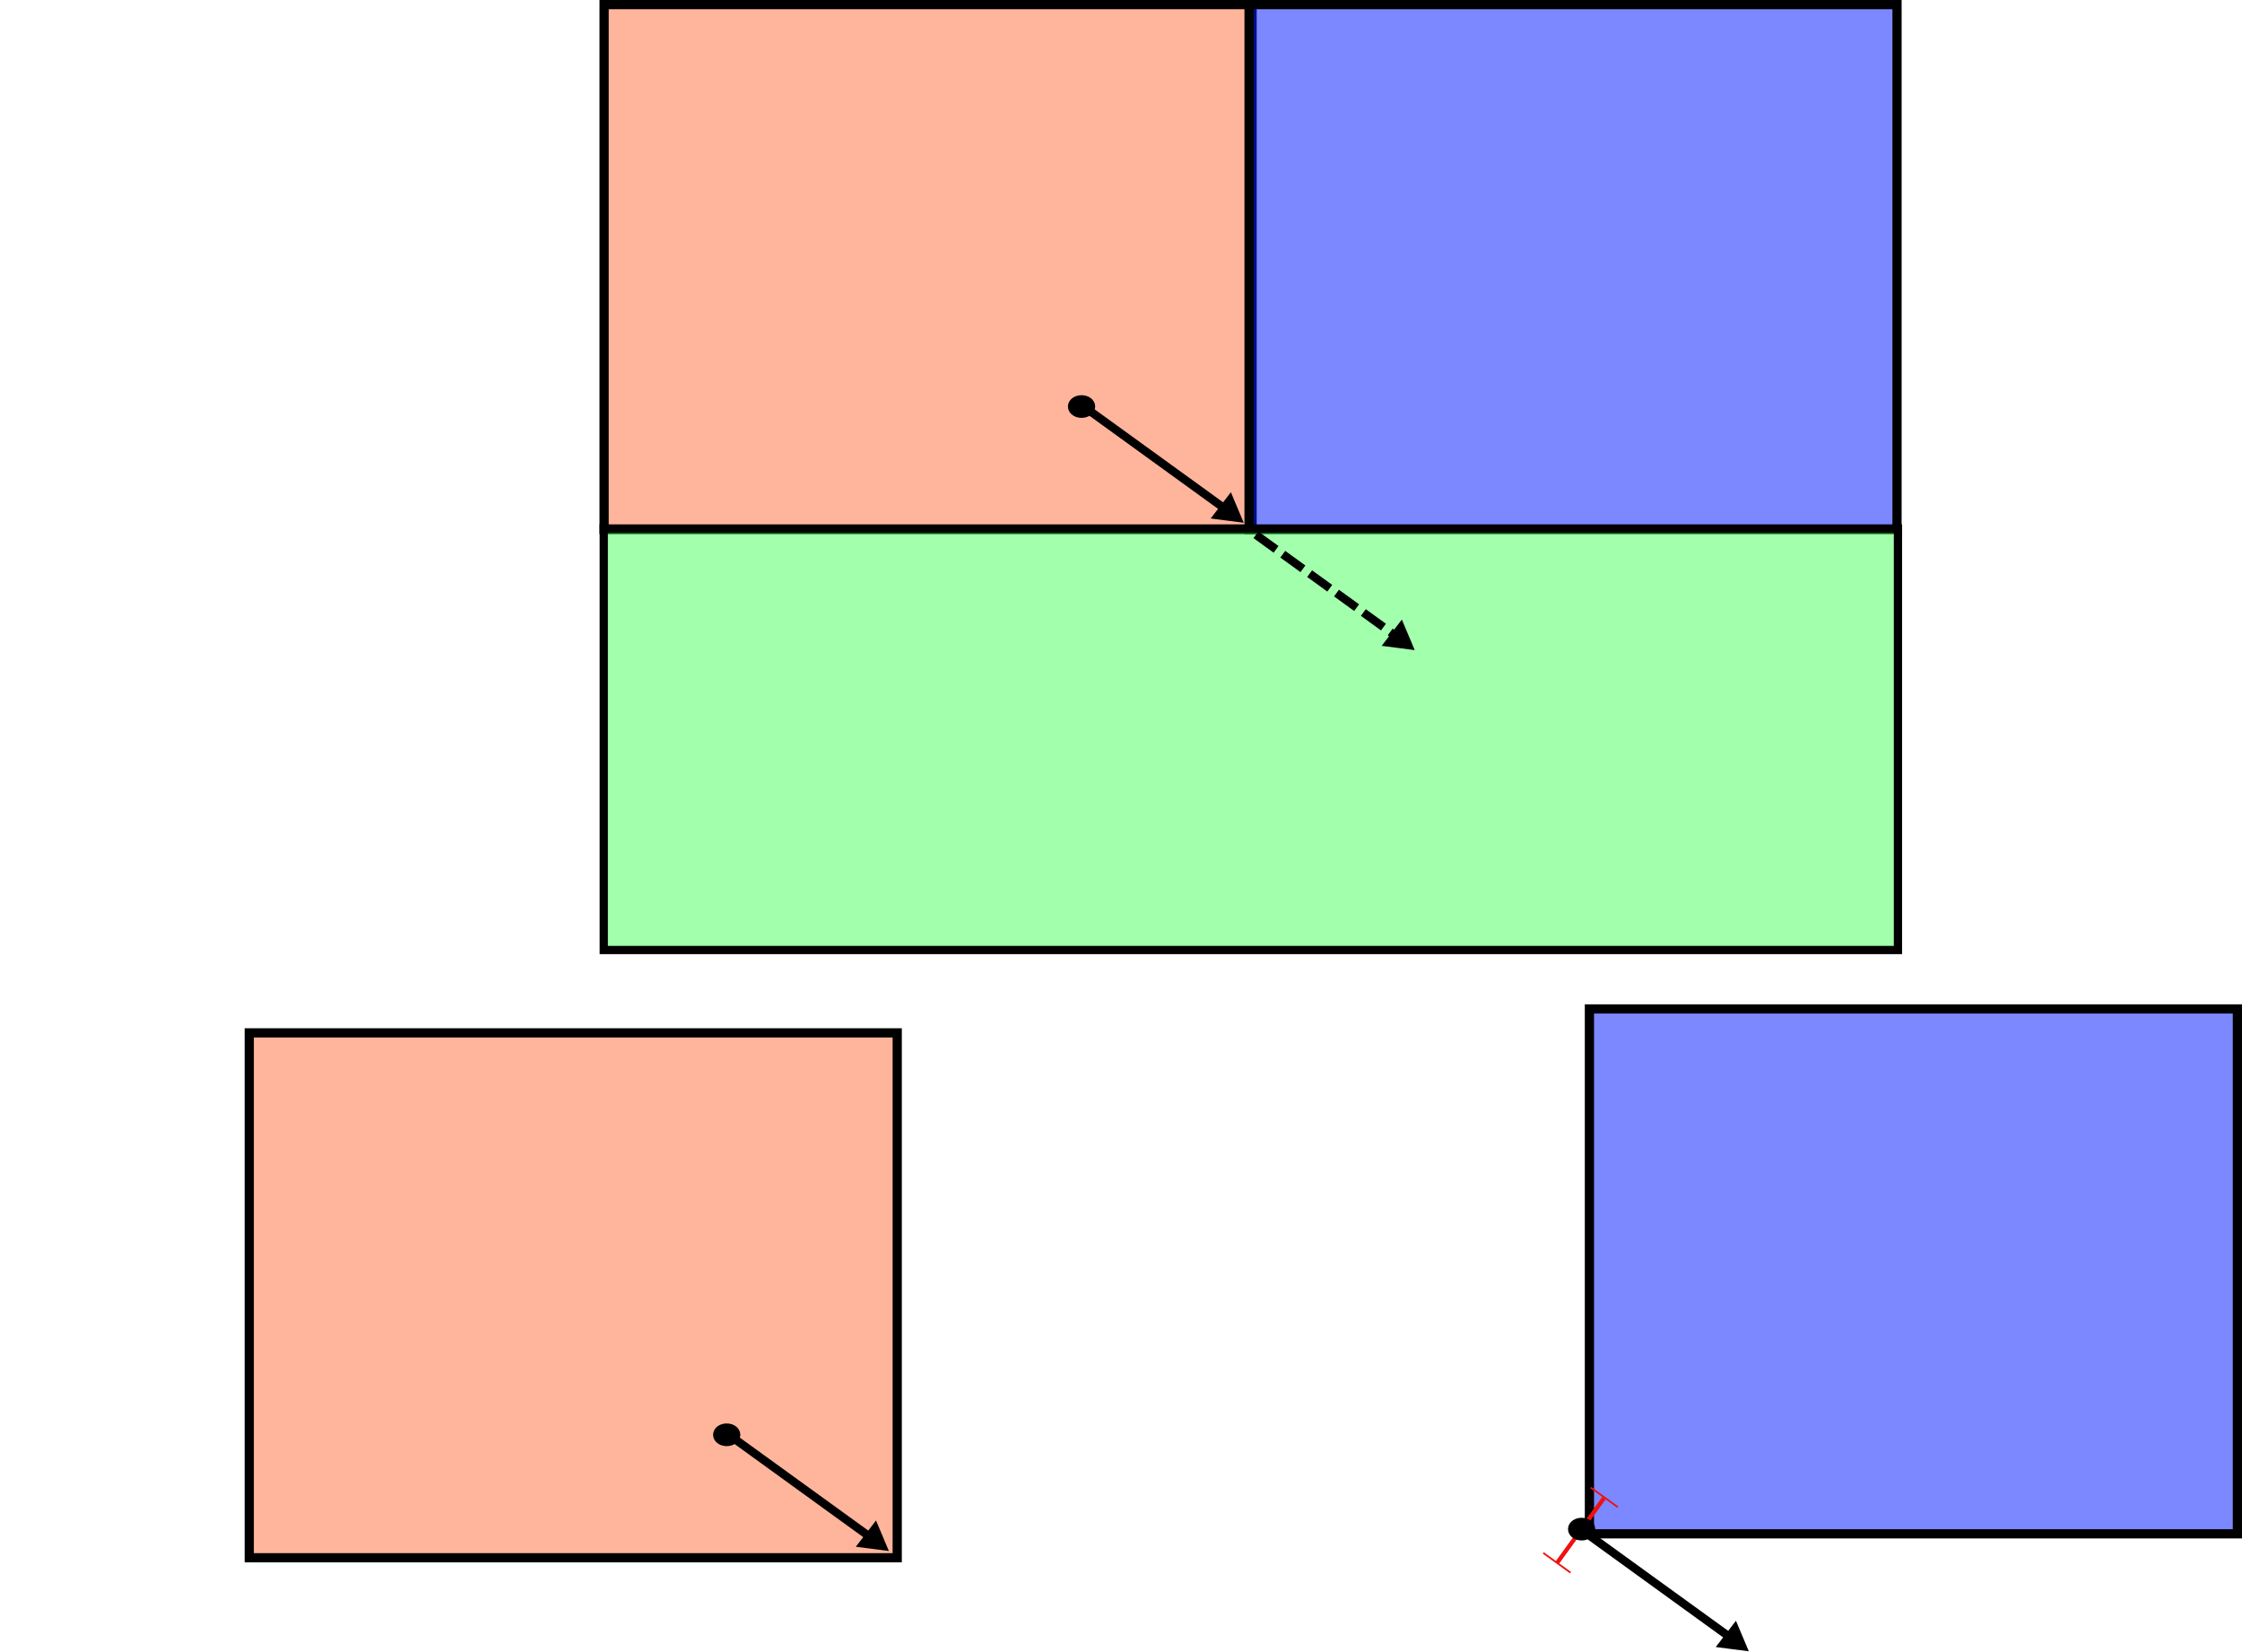
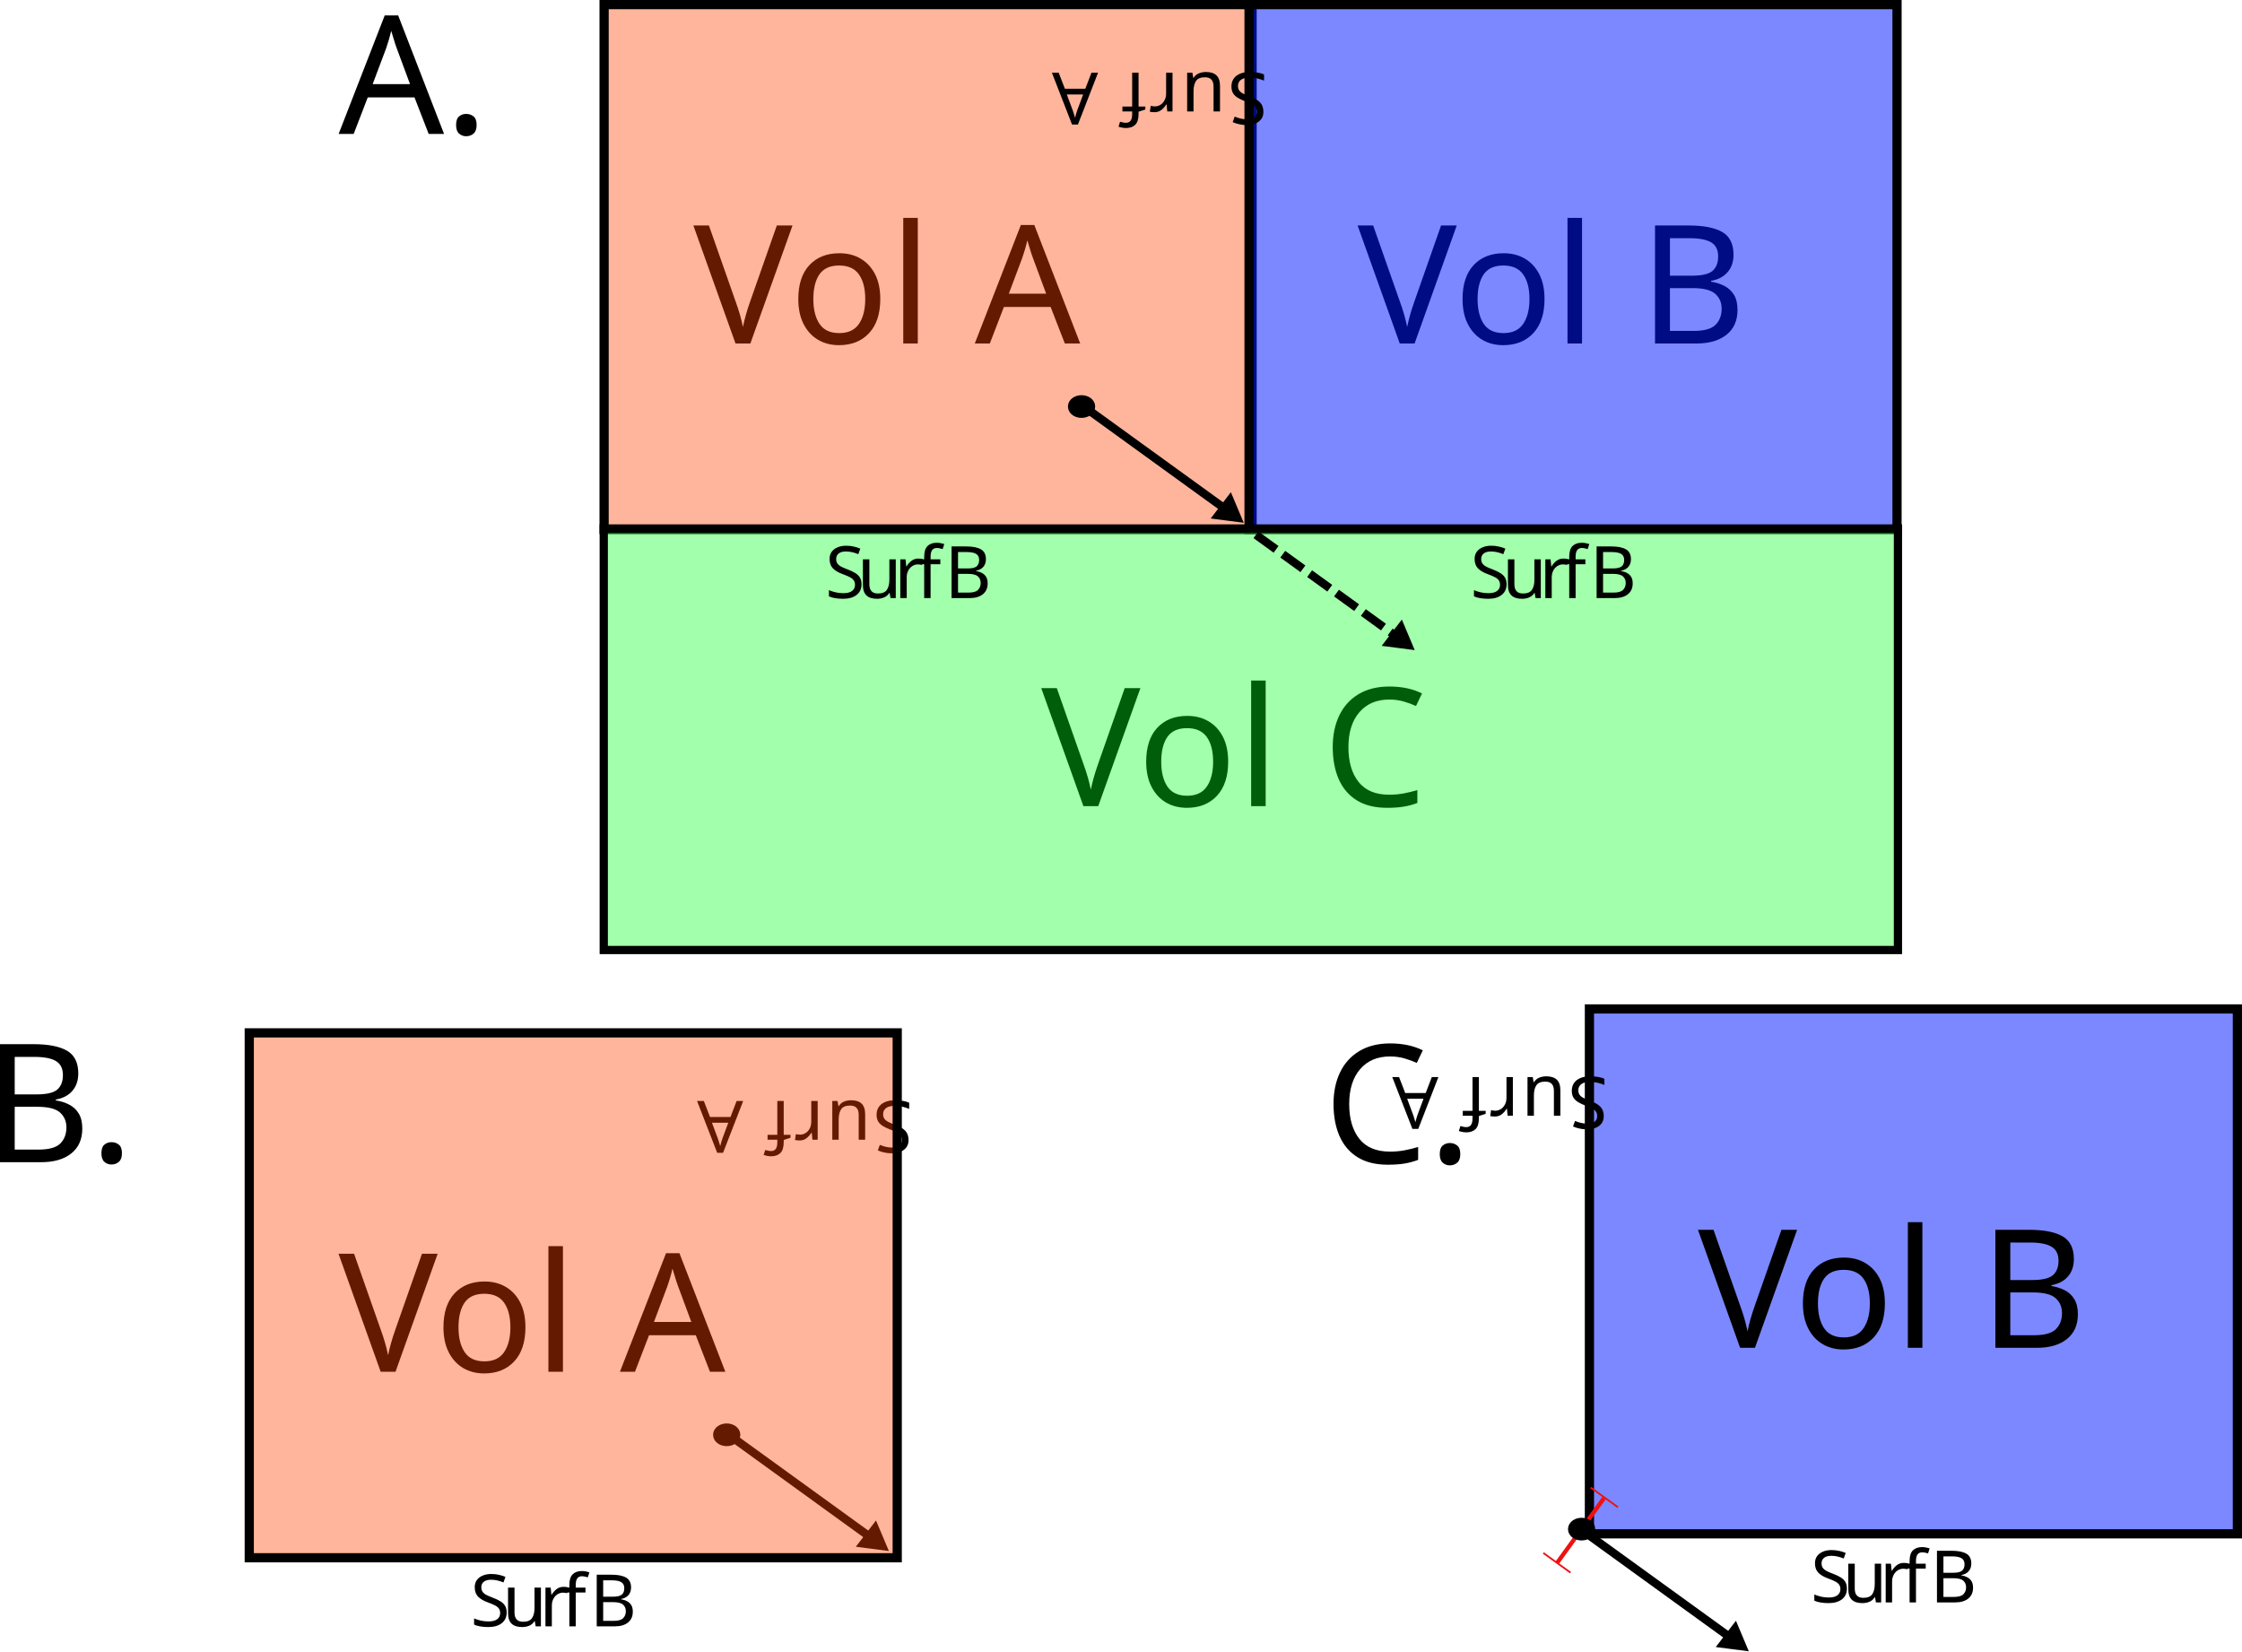
<svg xmlns="http://www.w3.org/2000/svg" width="6.03in" height="4.441in" viewBox="0 0 542.704 399.698" id="svg2" version="1.1">
  <defs id="defs4" />
  <g id="layer1" transform="translate(-121.6879,-345.7883)">
    <flowRoot xml:space="preserve" id="flowRoot4258" style="font-style:normal;font-weight:normal;font-size:40px;line-height:125%;font-family:sans-serif;letter-spacing:0px;word-spacing:0px;fill:#000000;fill-opacity:1;stroke:none;stroke-width:1px;stroke-linecap:butt;stroke-linejoin:miter;stroke-opacity:1">
      <flowRegion id="flowRegion4260">
        <rect id="rect4262" width="37.881" height="56.063" x="38.891" y="49.786" />
      </flowRegion>
      <flowPara id="flowPara4264">A)</flowPara>
    </flowRoot>
    <flowRoot xml:space="preserve" id="flowRoot4604" style="font-style:normal;font-weight:normal;font-size:17.5px;line-height:125%;font-family:sans-serif;letter-spacing:0px;word-spacing:0px;fill:#000000;fill-opacity:1;stroke:none;stroke-width:1px;stroke-linecap:butt;stroke-linejoin:miter;stroke-opacity:1" transform="translate(0,287.3622)">
      <flowRegion id="flowRegion4606">
        <rect id="rect4608" width="22.143" height="89.286" x="267.857" y="62.143" style="font-size:17.5px" />
      </flowRegion>
      <flowPara id="flowPara4610">Sur</flowPara>
    </flowRoot>
    <g id="g4668" transform="translate(161.8801,8)">
-       <flowRoot transform="translate(18,286.9137)" style="font-style:normal;font-weight:normal;font-size:40px;line-height:125%;font-family:sans-serif;letter-spacing:0px;word-spacing:0px;fill:#000000;fill-opacity:1;stroke:none;stroke-width:1px;stroke-linecap:butt;stroke-linejoin:miter;stroke-opacity:1" id="flowRoot4183" xml:space="preserve">
-         <flowRegion id="flowRegion4185">
-           <rect y="94.148" x="109.643" height="65" width="115" id="rect4187" />
-         </flowRegion>
-         <flowPara id="flowPara4189">Vol A</flowPara>
-       </flowRoot>
-       <flowRoot style="font-style:normal;font-weight:normal;font-size:40px;line-height:125%;font-family:sans-serif;letter-spacing:0px;word-spacing:0px;fill:#000000;fill-opacity:1;stroke:none;stroke-width:1px;stroke-linecap:butt;stroke-linejoin:miter;stroke-opacity:1" id="flowRoot4183-0" xml:space="preserve" transform="translate(178.7927,286.9137)">
-         <flowRegion id="flowRegion4185-5">
-           <rect y="94.148" x="109.643" height="65" width="115" id="rect4187-4" />
-         </flowRegion>
-         <flowPara id="flowPara4189-4">Vol B</flowPara>
-       </flowRoot>
-       <flowRoot style="font-style:normal;font-weight:normal;font-size:40px;line-height:125%;font-family:sans-serif;letter-spacing:0px;word-spacing:0px;fill:#000000;fill-opacity:1;stroke:none;stroke-width:1px;stroke-linecap:butt;stroke-linejoin:miter;stroke-opacity:1" id="flowRoot4183-1" xml:space="preserve" transform="translate(102.2131,398.8988)">
-         <flowRegion id="flowRegion4185-1">
-           <rect y="94.148" x="109.643" height="65" width="115" id="rect4187-5" />
-         </flowRegion>
-         <flowPara id="flowPara4189-7">Vol C</flowPara>
-       </flowRoot>
+       <text xml:space="preserve" style="font-style:normal;font-weight:normal;font-size:40px;line-height:125%;font-family:sans-serif;letter-spacing:0px;word-spacing:0px;fill:#000000;fill-opacity:1;stroke:none;stroke-width:1px;stroke-linecap:butt;stroke-linejoin:miter;stroke-opacity:1" x="127.643" y="420.932" id="text5941">
+         <tspan x="127.643" y="420.932" id="tspan5943">
+           <tspan x="127.643" y="420.932" id="tspan5945">Vol A</tspan>
+         </tspan>
+       </text>
      <rect y="338.903" x="106.038" height="127.05" width="156.85" id="rect4227" style="fill:#ff4200;fill-opacity:0.393;stroke:#000000;stroke-width:2.229;stroke-miterlimit:4.1;stroke-dasharray:none;stroke-opacity:1" />
+       <text xml:space="preserve" style="font-style:normal;font-weight:normal;font-size:40px;line-height:125%;font-family:sans-serif;letter-spacing:0px;word-spacing:0px;fill:#000000;fill-opacity:1;stroke:none;stroke-width:1px;stroke-linecap:butt;stroke-linejoin:miter;stroke-opacity:1" x="288.435" y="420.932" id="text5953">
+         <tspan x="288.435" y="420.932" id="tspan5955">
+           <tspan x="288.435" y="420.932" id="tspan5957">Vol B</tspan>
+         </tspan>
+       </text>
      <rect y="338.903" x="262.159" height="127.05" width="156.85" id="rect4227-9" style="fill:#0019ff;fill-opacity:0.515;stroke:#000000;stroke-width:2.229;stroke-miterlimit:4.1;stroke-dasharray:none;stroke-opacity:1" />
+       <text xml:space="preserve" style="font-style:normal;font-weight:normal;font-size:40px;line-height:125%;font-family:sans-serif;letter-spacing:0px;word-spacing:0px;fill:#000000;fill-opacity:1;stroke:none;stroke-width:1px;stroke-linecap:butt;stroke-linejoin:miter;stroke-opacity:1" x="211.856" y="532.917" id="text5971">
+         <tspan x="211.856" y="532.917" id="tspan5973">
+           <tspan x="211.856" y="532.917" id="tspan5975">Vol C</tspan>
+         </tspan>
+       </text>
      <rect y="465.709" x="105.952" height="102.031" width="313.28" id="rect4244" style="fill:#00ff19;fill-opacity:0.366;stroke:#000000;stroke-width:1.994;stroke-miterlimit:4.1;stroke-dasharray:none;stroke-opacity:1" />
      <ellipse ry="1.23" rx="1.785" cy="436.191" cx="221.611" id="path4246" style="fill:#0019ff;fill-opacity:0.515;stroke:#000000;stroke-width:3.03;stroke-miterlimit:4.1;stroke-dasharray:none;stroke-opacity:1" />
      <g transform="matrix(2.010328,0,0,1.997694,-235.9965,87.79996)" id="g4254">
        <path style="fill:none;fill-rule:evenodd;stroke:#000000;stroke-width:1px;stroke-linecap:butt;stroke-linejoin:miter;stroke-opacity:1" d="m 228.036,174.505 18.393,13.393" id="path4248" />
        <path style="fill:#0019ff;fill-opacity:0.515;stroke:#000000;stroke-width:2;stroke-miterlimit:4.1;stroke-dasharray:none;stroke-opacity:1" id="path4252" d="m 245.536,187.295 -0.264,-0.071 -0.264,-0.071 0.193,-0.193 0.193,-0.193 0.071,0.264 z" transform="matrix(0.9911114,-0.1330343,0.1330343,0.9911114,-22.70652,34.29778)" />
      </g>
-       <flowRoot transform="translate(77.13453,302.769)" style="font-style:normal;font-weight:normal;font-size:40px;line-height:125%;font-family:sans-serif;letter-spacing:0px;word-spacing:0px;fill:#000000;fill-opacity:1;stroke:none;stroke-width:1px;stroke-linecap:butt;stroke-linejoin:miter;stroke-opacity:1" id="flowRoot4266" xml:space="preserve">
-         <flowRegion id="flowRegion4268">
-           <rect y="27.562" x="-35.355" height="136.371" width="104.551" id="rect4270" />
-         </flowRegion>
-         <flowPara id="flowPara4274">A.</flowPara>
-         <flowPara id="flowPara4278" />
-       </flowRoot>
+       <text xml:space="preserve" style="font-style:normal;font-weight:normal;font-size:40px;line-height:125%;font-family:sans-serif;letter-spacing:0px;word-spacing:0px;fill:#000000;fill-opacity:1;stroke:none;stroke-width:1px;stroke-linecap:butt;stroke-linejoin:miter;stroke-opacity:1" x="41.779" y="370.202" id="text5933">
+         <tspan x="41.779" y="370.202" id="tspan5935">
+           <tspan x="41.779" y="370.202" id="tspan5937">A.</tspan>
+           <tspan dx="0" x="81.154" y="370.202" id="tspan5939" />
+         </tspan>
+       </text>
      <g id="g4254-9" transform="matrix(2.010328,0,0,1.997694,-194.607,118.6251)">
        <path style="fill:none;fill-rule:evenodd;stroke:#000000;stroke-width:1;stroke-linecap:butt;stroke-linejoin:miter;stroke-miterlimit:4;stroke-dasharray:3, 1;stroke-dashoffset:0;stroke-opacity:1" d="m 228.036,174.505 18.393,13.393" id="path4248-3" />
        <path style="fill:#0019ff;fill-opacity:0.515;stroke:#000000;stroke-width:2;stroke-miterlimit:4.1;stroke-dasharray:none;stroke-opacity:1" id="path4252-7" d="m 245.536,187.295 -0.264,-0.071 -0.264,-0.071 0.193,-0.193 0.193,-0.193 0.071,0.264 z" transform="matrix(0.9911114,-0.1330343,0.1330343,0.9911114,-22.70652,34.29778)" />
      </g>
-       <flowRoot transform="matrix(0,1,-1,0,328.1019,94.32072)" style="font-style:normal;font-weight:normal;font-size:17.5px;line-height:0%;font-family:sans-serif;letter-spacing:-6.56px;word-spacing:0px;writing-mode:tb-rl;fill:#000000;fill-opacity:1;stroke:none;stroke-width:1px;stroke-linecap:butt;stroke-linejoin:miter;stroke-opacity:1" id="flowRoot4628" xml:space="preserve">
-         <flowRegion id="flowRegion4630">
-           <rect style="letter-spacing:-6.56px;writing-mode:tb-rl" y="61.429" x="267.857" height="162.857" width="150" id="rect4632" />
-         </flowRegion>
-         <flowPara style="letter-spacing:0.57px;writing-mode:lr-tb" id="flowPara4634">Surf A</flowPara>
-       </flowRoot>
-       <flowRoot transform="translate(36,298.981)" style="font-style:normal;font-weight:normal;font-size:17.5px;line-height:0%;font-family:sans-serif;letter-spacing:-1.87px;word-spacing:0px;fill:#000000;fill-opacity:1;stroke:none;stroke-width:1px;stroke-linecap:butt;stroke-linejoin:miter;stroke-opacity:1" id="flowRoot4636" xml:space="preserve">
-         <flowRegion id="flowRegion4638">
-           <rect y="183.571" x="123.571" height="25" width="95" id="rect4640" />
-         </flowRegion>
-         <flowPara id="flowPara4642">Surf B</flowPara>
-       </flowRoot>
-       <flowRoot transform="translate(192.1379,298.981)" style="font-style:normal;font-weight:normal;font-size:17.5px;line-height:0%;font-family:sans-serif;letter-spacing:-1.87px;word-spacing:0px;fill:#000000;fill-opacity:1;stroke:none;stroke-width:1px;stroke-linecap:butt;stroke-linejoin:miter;stroke-opacity:1" id="flowRoot4636-2" xml:space="preserve">
-         <flowRegion id="flowRegion4638-7">
-           <rect y="183.571" x="123.571" height="25" width="95" id="rect4640-2" />
-         </flowRegion>
-         <flowPara id="flowPara4642-5">Surf B</flowPara>
-       </flowRoot>
+       <text xml:space="preserve" style="font-style:normal;font-weight:normal;font-size:17.5px;line-height:0%;font-family:sans-serif;letter-spacing:-6.56px;word-spacing:0px;writing-mode:tb-rl;fill:#000000;fill-opacity:1;stroke:none;stroke-width:1px;stroke-linecap:butt;stroke-linejoin:miter;stroke-opacity:1" x="362.178" y="-266.674" id="text5947" transform="matrix(0,1,-1,0,0,0)">
+         <tspan x="362.178" y="-266.674" id="tspan5949">
+           <tspan x="362.178" y="-266.674" style="letter-spacing:0.57px;writing-mode:lr-tb" id="tspan5951">Surf A</tspan>
+         </tspan>
+       </text>
+       <text xml:space="preserve" style="font-style:normal;font-weight:normal;font-size:17.5px;line-height:0%;font-family:sans-serif;letter-spacing:-1.87px;word-spacing:0px;fill:#000000;fill-opacity:1;stroke:none;stroke-width:1px;stroke-linecap:butt;stroke-linejoin:miter;stroke-opacity:1" x="159.572" y="482.553" id="text5965">
+         <tspan x="159.572" y="482.553" id="tspan5967">
+           <tspan x="159.572" y="482.553" id="tspan5969">Surf B</tspan>
+         </tspan>
+       </text>
+       <text xml:space="preserve" style="font-style:normal;font-weight:normal;font-size:17.5px;line-height:0%;font-family:sans-serif;letter-spacing:-1.87px;word-spacing:0px;fill:#000000;fill-opacity:1;stroke:none;stroke-width:1px;stroke-linecap:butt;stroke-linejoin:miter;stroke-opacity:1" x="315.71" y="482.553" id="text5959">
+         <tspan x="315.71" y="482.553" id="tspan5961">
+           <tspan x="315.71" y="482.553" id="tspan5963">Surf B</tspan>
+         </tspan>
+       </text>
    </g>
    <g id="g5285">
      <g id="g4668-4" transform="translate(75.98303,256.8922)">
-         <flowRoot xml:space="preserve" id="flowRoot4183-7" style="font-style:normal;font-weight:normal;font-size:40px;line-height:125%;font-family:sans-serif;letter-spacing:0px;word-spacing:0px;fill:#000000;fill-opacity:1;stroke:none;stroke-width:1px;stroke-linecap:butt;stroke-linejoin:miter;stroke-opacity:1" transform="translate(18,286.9137)">
-           <flowRegion id="flowRegion4185-0">
-             <rect id="rect4187-8" width="115" height="65" x="109.643" y="94.148" />
-           </flowRegion>
-           <flowPara id="flowPara4189-2">Vol A</flowPara>
-         </flowRoot>
-         <rect style="fill:#ff4200;fill-opacity:0.393;stroke:#000000;stroke-width:2.229;stroke-miterlimit:4.1;stroke-dasharray:none;stroke-opacity:1" id="rect4227-0" width="156.85" height="127.05" x="106.038" y="338.903" />
+         <text xml:space="preserve" style="font-style:normal;font-weight:normal;font-size:40px;line-height:125%;font-family:sans-serif;letter-spacing:0px;word-spacing:0px;fill:#000000;fill-opacity:1;stroke:none;stroke-width:1px;stroke-linecap:butt;stroke-linejoin:miter;stroke-opacity:1" x="127.643" y="420.932" id="text5997">
+           <tspan x="127.643" y="420.932" id="tspan5999">
+             <tspan x="127.643" y="420.932" id="tspan6001">Vol A</tspan>
+           </tspan>
+         </text>
        <ellipse style="fill:#0019ff;fill-opacity:0.515;stroke:#000000;stroke-width:3.03;stroke-miterlimit:4.1;stroke-dasharray:none;stroke-opacity:1" id="path4246-9" cx="221.611" cy="436.191" rx="1.785" ry="1.23" />
        <g id="g4254-7" transform="matrix(2.010328,0,0,1.997694,-235.9965,87.79996)">
          <path id="path4248-5" d="m 228.036,174.505 18.393,13.393" style="fill:none;fill-rule:evenodd;stroke:#000000;stroke-width:1px;stroke-linecap:butt;stroke-linejoin:miter;stroke-opacity:1" />
          <path transform="matrix(0.9911114,-0.1330343,0.1330343,0.9911114,-22.70652,34.29778)" d="m 245.536,187.295 -0.264,-0.071 -0.264,-0.071 0.193,-0.193 0.193,-0.193 0.071,0.264 z" id="path4252-8" style="fill:#0019ff;fill-opacity:0.515;stroke:#000000;stroke-width:2;stroke-miterlimit:4.1;stroke-dasharray:none;stroke-opacity:1" />
        </g>
-         <flowRoot xml:space="preserve" id="flowRoot4266-9" style="font-style:normal;font-weight:normal;font-size:40px;line-height:125%;font-family:sans-serif;letter-spacing:0px;word-spacing:0px;fill:#000000;fill-opacity:1;stroke:none;stroke-width:1px;stroke-linecap:butt;stroke-linejoin:miter;stroke-opacity:1" transform="translate(77.13453,302.769)">
-           <flowRegion id="flowRegion4268-2">
-             <rect id="rect4270-3" width="104.551" height="136.371" x="-35.355" y="27.562" />
-           </flowRegion>
-           <flowPara id="flowPara4274-9">B.</flowPara>
-           <flowPara id="flowPara4278-3" />
-         </flowRoot>
-         <flowRoot xml:space="preserve" id="flowRoot4628-8" style="font-style:normal;font-weight:normal;font-size:17.5px;line-height:0%;font-family:sans-serif;letter-spacing:-6.56px;word-spacing:0px;writing-mode:tb-rl;fill:#000000;fill-opacity:1;stroke:none;stroke-width:1px;stroke-linecap:butt;stroke-linejoin:miter;stroke-opacity:1" transform="matrix(0,1,-1,0,328.1019,94.32072)">
-           <flowRegion id="flowRegion4630-3">
-             <rect id="rect4632-2" width="150" height="162.857" x="267.857" y="61.429" style="letter-spacing:-6.56px;writing-mode:tb-rl" />
-           </flowRegion>
-           <flowPara id="flowPara4634-2" style="letter-spacing:0.57px;writing-mode:lr-tb">Surf A</flowPara>
-         </flowRoot>
-         <flowRoot xml:space="preserve" id="flowRoot4636-25" style="font-style:normal;font-weight:normal;font-size:17.5px;line-height:0%;font-family:sans-serif;letter-spacing:-1.87px;word-spacing:0px;fill:#000000;fill-opacity:1;stroke:none;stroke-width:1px;stroke-linecap:butt;stroke-linejoin:miter;stroke-opacity:1" transform="translate(36,298.981)">
-           <flowRegion id="flowRegion4638-0">
-             <rect id="rect4640-6" width="95" height="25" x="123.571" y="183.571" />
-           </flowRegion>
-           <flowPara id="flowPara4642-6">Surf B</flowPara>
-         </flowRoot>
+         <text xml:space="preserve" style="font-style:normal;font-weight:normal;font-size:40px;line-height:125%;font-family:sans-serif;letter-spacing:0px;word-spacing:0px;fill:#000000;fill-opacity:1;stroke:none;stroke-width:1px;stroke-linecap:butt;stroke-linejoin:miter;stroke-opacity:1" x="41.779" y="370.202" id="text5977">
+           <tspan x="41.779" y="370.202" id="tspan5979">
+             <tspan x="41.779" y="370.202" id="tspan5981">B.</tspan>
+             <tspan dx="0" x="81.935" y="370.202" id="tspan5983" />
+           </tspan>
+         </text>
+         <text xml:space="preserve" style="font-style:normal;font-weight:normal;font-size:17.5px;line-height:0%;font-family:sans-serif;letter-spacing:-6.56px;word-spacing:0px;writing-mode:tb-rl;fill:#000000;fill-opacity:1;stroke:none;stroke-width:1px;stroke-linecap:butt;stroke-linejoin:miter;stroke-opacity:1" x="362.178" y="-266.674" id="text5991" transform="matrix(0,1,-1,0,0,0)">
+           <tspan x="362.178" y="-266.674" id="tspan5993">
+             <tspan x="362.178" y="-266.674" style="letter-spacing:0.57px;writing-mode:lr-tb" id="tspan5995">Surf A</tspan>
+           </tspan>
+         </text>
+         <text xml:space="preserve" style="font-style:normal;font-weight:normal;font-size:17.5px;line-height:0%;font-family:sans-serif;letter-spacing:-1.87px;word-spacing:0px;fill:#000000;fill-opacity:1;stroke:none;stroke-width:1px;stroke-linecap:butt;stroke-linejoin:miter;stroke-opacity:1" x="159.572" y="482.553" id="text5985">
+           <tspan x="159.572" y="482.553" id="tspan5987">
+             <tspan x="159.572" y="482.553" id="tspan5989">Surf B</tspan>
+           </tspan>
+         </text>
+         <rect style="fill:#ff4200;fill-opacity:0.393;stroke:#000000;stroke-width:2.229;stroke-miterlimit:4.1;stroke-dasharray:none;stroke-opacity:1" id="rect4227-0" width="156.85" height="127.05" x="106.038" y="338.903" />
      </g>
      <g id="g4668-0" transform="translate(400.2687,257.0992)">
-         <flowRoot transform="translate(22.79269,280.9137)" xml:space="preserve" id="flowRoot4183-0-3" style="font-style:normal;font-weight:normal;font-size:40px;line-height:125%;font-family:sans-serif;letter-spacing:0px;word-spacing:0px;fill:#000000;fill-opacity:1;stroke:none;stroke-width:1px;stroke-linecap:butt;stroke-linejoin:miter;stroke-opacity:1">
-           <flowRegion id="flowRegion4185-5-8">
-             <rect id="rect4187-4-5" width="115" height="65" x="109.643" y="94.148" />
-           </flowRegion>
-           <flowPara id="flowPara4189-4-1">Vol B</flowPara>
-         </flowRoot>
        <rect style="fill:#0019ff;fill-opacity:0.515;stroke:#000000;stroke-width:2.229;stroke-miterlimit:4.1;stroke-dasharray:none;stroke-opacity:1" id="rect4227-9-8" width="156.85" height="127.05" x="106.159" y="332.903" />
-         <flowRoot xml:space="preserve" id="flowRoot4266-1" style="font-style:normal;font-weight:normal;font-size:40px;line-height:125%;font-family:sans-serif;letter-spacing:0px;word-spacing:0px;fill:#000000;fill-opacity:1;stroke:none;stroke-width:1px;stroke-linecap:butt;stroke-linejoin:miter;stroke-opacity:1" transform="translate(77.13453,302.769)">
-           <flowRegion id="flowRegion4268-0">
-             <rect id="rect4270-2" width="104.551" height="136.371" x="-35.355" y="27.562" />
-           </flowRegion>
-           <flowPara id="flowPara4274-3">C.</flowPara>
-           <flowPara id="flowPara4278-6" />
-         </flowRoot>
+         <text xml:space="preserve" style="font-style:normal;font-weight:normal;font-size:40px;line-height:125%;font-family:sans-serif;letter-spacing:0px;word-spacing:0px;fill:#000000;fill-opacity:1;stroke:none;stroke-width:1px;stroke-linecap:butt;stroke-linejoin:miter;stroke-opacity:1" x="132.435" y="414.932" id="text6023">
+           <tspan x="132.435" y="414.932" id="tspan6025">
+             <tspan x="132.435" y="414.932" id="tspan6027">Vol B</tspan>
+           </tspan>
+         </text>
+         <text xml:space="preserve" style="font-style:normal;font-weight:normal;font-size:40px;line-height:125%;font-family:sans-serif;letter-spacing:0px;word-spacing:0px;fill:#000000;fill-opacity:1;stroke:none;stroke-width:1px;stroke-linecap:butt;stroke-linejoin:miter;stroke-opacity:1" x="41.779" y="370.202" id="text6003">
+           <tspan x="41.779" y="370.202" id="tspan6005">
+             <tspan x="41.779" y="370.202" id="tspan6007">C.</tspan>
+             <tspan dx="0" x="82.482" y="370.202" id="tspan6009" />
+           </tspan>
+         </text>
        <g transform="matrix(2.010328,0,0,1.997694,-450.5582,137.3772)" id="g4254-9-8-1">
          <g id="g5024">
            <path style="fill:none;fill-rule:evenodd;stroke:#ef1111;stroke-width:0.506;stroke-linecap:butt;stroke-linejoin:miter;stroke-miterlimit:4;stroke-dasharray:none;stroke-dashoffset:0;stroke-opacity:1" d="m 278.685,157.144 -5.615,7.809" id="path4248-3-8-7" />
            <path style="fill:none;fill-rule:evenodd;stroke:#ef1111;stroke-width:0.214;stroke-linecap:butt;stroke-linejoin:miter;stroke-miterlimit:4;stroke-dasharray:none;stroke-dashoffset:0;stroke-opacity:1" d="m 274.651,166.176 -3.274,-2.384" id="path4248-3-8-7-2" />
            <path style="fill:none;fill-rule:evenodd;stroke:#ef1111;stroke-width:0.214;stroke-linecap:butt;stroke-linejoin:miter;stroke-miterlimit:4;stroke-dasharray:none;stroke-dashoffset:0;stroke-opacity:1" d="m 280.363,158.253 -3.274,-2.384" id="path4248-3-8-7-2-2" />
          </g>
        </g>
        <ellipse style="fill:#0019ff;fill-opacity:0.515;stroke:#000000;stroke-width:3.03;stroke-miterlimit:4.1;stroke-dasharray:none;stroke-opacity:1" id="path4246-0" cx="104.271" cy="458.816" rx="1.785" ry="1.23" />
        <g transform="matrix(2.010328,0,0,1.997694,-352.1223,111.8675)" id="g4254-9-8">
          <path id="path4248-3-8" d="m 228.036,174.505 18.393,13.393" style="fill:none;fill-rule:evenodd;stroke:#000000;stroke-width:1;stroke-linecap:butt;stroke-linejoin:miter;stroke-miterlimit:4;stroke-dasharray:none;stroke-dashoffset:0;stroke-opacity:1" />
          <path transform="matrix(0.9911114,-0.1330343,0.1330343,0.9911114,-22.70652,34.29778)" d="m 245.536,187.295 -0.264,-0.071 -0.264,-0.071 0.193,-0.193 0.193,-0.193 0.071,0.264 z" id="path4252-7-9" style="fill:#0019ff;fill-opacity:0.515;stroke:#000000;stroke-width:2;stroke-miterlimit:4.1;stroke-dasharray:none;stroke-opacity:1" />
        </g>
-         <flowRoot xml:space="preserve" id="flowRoot4628-5" style="font-style:normal;font-weight:normal;font-size:17.5px;line-height:0%;font-family:sans-serif;letter-spacing:-6.56px;word-spacing:0px;writing-mode:tb-rl;fill:#000000;fill-opacity:1;stroke:none;stroke-width:1px;stroke-linecap:butt;stroke-linejoin:miter;stroke-opacity:1" transform="matrix(0,1,-1,0,172.1019,88.32072)">
-           <flowRegion id="flowRegion4630-6">
-             <rect id="rect4632-1" width="150" height="162.857" x="267.857" y="61.429" style="letter-spacing:-6.56px;writing-mode:tb-rl" />
-           </flowRegion>
-           <flowPara id="flowPara4634-8" style="letter-spacing:0.57px;writing-mode:lr-tb">Surf A</flowPara>
-         </flowRoot>
-         <flowRoot xml:space="preserve" id="flowRoot4636-2-9" style="font-style:normal;font-weight:normal;font-size:17.5px;line-height:0%;font-family:sans-serif;letter-spacing:-1.87px;word-spacing:0px;fill:#000000;fill-opacity:1;stroke:none;stroke-width:1px;stroke-linecap:butt;stroke-linejoin:miter;stroke-opacity:1" transform="translate(36.13791,292.981)">
-           <flowRegion id="flowRegion4638-7-2">
-             <rect id="rect4640-2-7" width="95" height="25" x="123.571" y="183.571" />
-           </flowRegion>
-           <flowPara id="flowPara4642-5-2">Surf B</flowPara>
-         </flowRoot>
+         <text xml:space="preserve" style="font-style:normal;font-weight:normal;font-size:17.5px;line-height:0%;font-family:sans-serif;letter-spacing:-6.56px;word-spacing:0px;writing-mode:tb-rl;fill:#000000;fill-opacity:1;stroke:none;stroke-width:1px;stroke-linecap:butt;stroke-linejoin:miter;stroke-opacity:1" x="356.178" y="-110.674" id="text6017" transform="matrix(0,1,-1,0,0,0)">
+           <tspan x="356.178" y="-110.674" id="tspan6019">
+             <tspan x="356.178" y="-110.674" style="letter-spacing:0.57px;writing-mode:lr-tb" id="tspan6021">Surf A</tspan>
+           </tspan>
+         </text>
+         <text xml:space="preserve" style="font-style:normal;font-weight:normal;font-size:17.5px;line-height:0%;font-family:sans-serif;letter-spacing:-1.87px;word-spacing:0px;fill:#000000;fill-opacity:1;stroke:none;stroke-width:1px;stroke-linecap:butt;stroke-linejoin:miter;stroke-opacity:1" x="159.71" y="476.553" id="text6011">
+           <tspan x="159.71" y="476.553" id="tspan6013">
+             <tspan x="159.71" y="476.553" id="tspan6015">Surf B</tspan>
+           </tspan>
+         </text>
      </g>
    </g>
  </g>
</svg>
